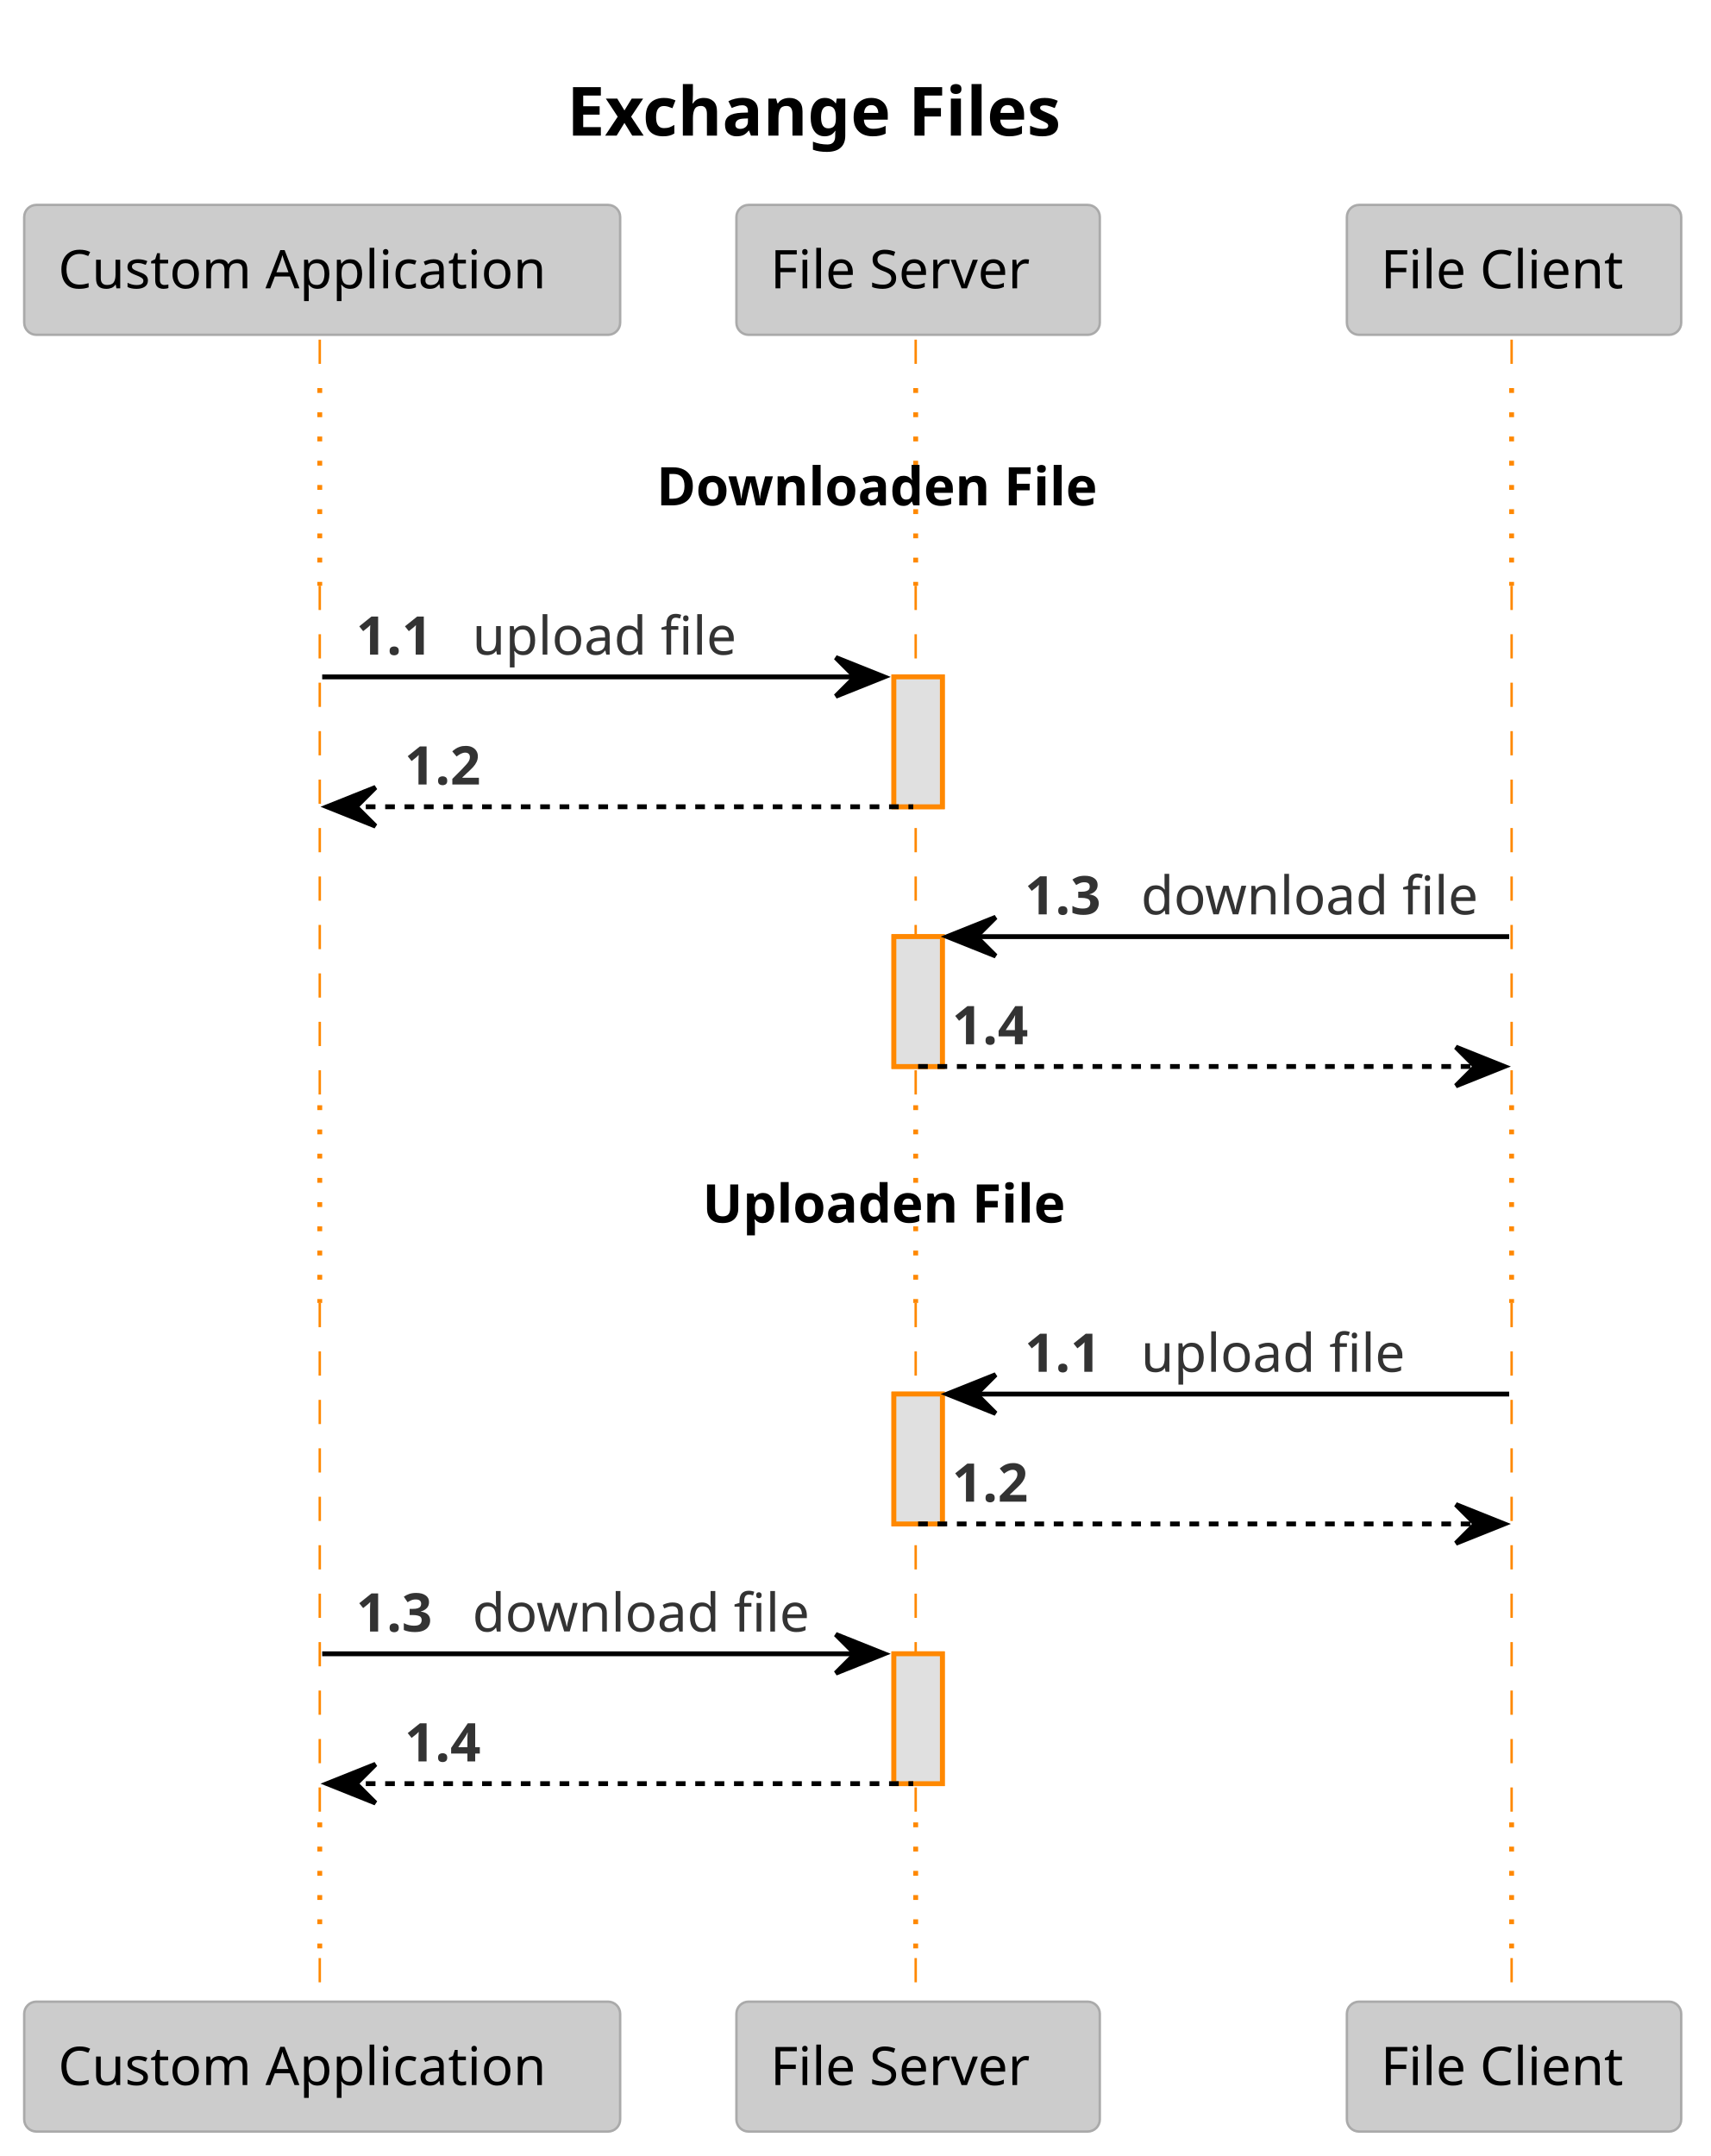
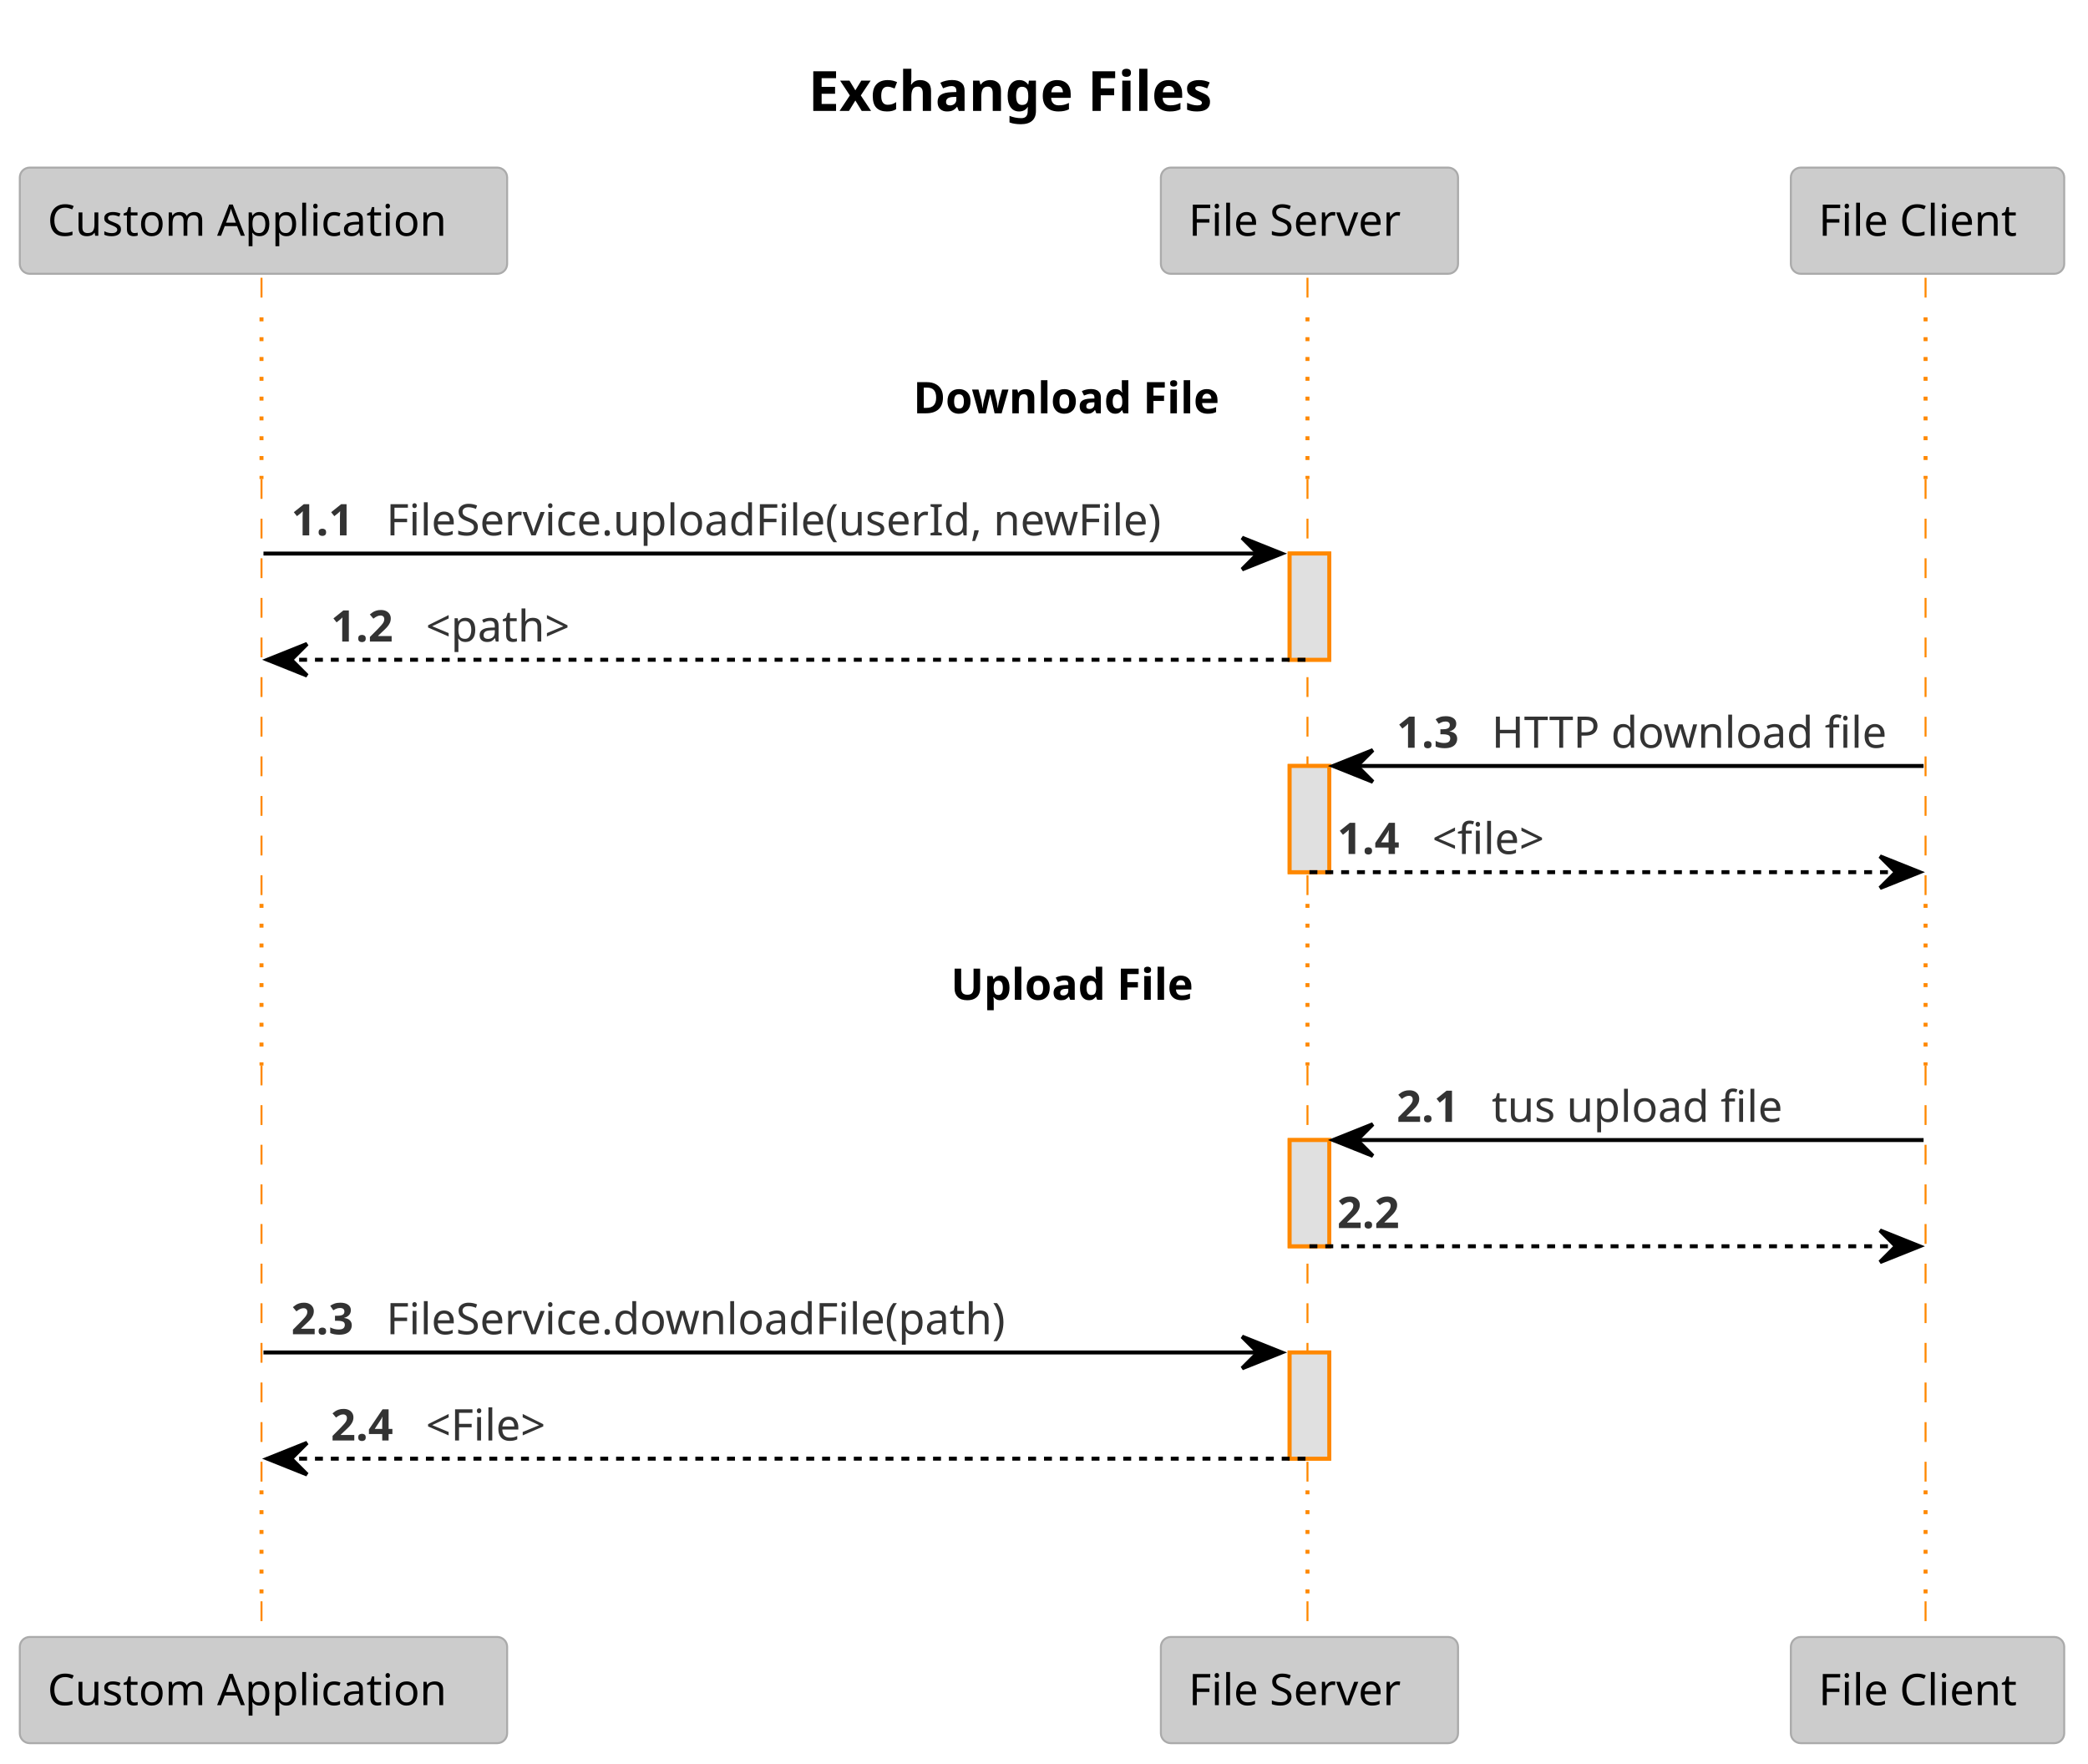
- <svg xmlns="http://www.w3.org/2000/svg" contentStyleType="text/css" height="445px" preserveAspectRatio="none" style="width:353px;height:445px;" version="1.1" viewBox="0 0 353 445" width="353px" zoomAndPan="magnify">
+ <svg xmlns="http://www.w3.org/2000/svg" contentStyleType="text/css" height="445px" preserveAspectRatio="none" style="width:527px;height:445px;" version="1.1" viewBox="0 0 527 445" width="527px" zoomAndPan="magnify">
  <defs />
  <g>
-     <text fill="#000000" font-family="sans-serif" font-size="14" font-weight="bold" lengthAdjust="spacing" textLength="117" x="117" y="27.995">Exchange Files</text>
-     <rect fill="#E0E0E0" height="26.805" style="stroke:#FF8800;stroke-width:1.0;" width="10" x="184.5" y="139.711" />
-     <rect fill="#E0E0E0" height="26.805" style="stroke:#FF8800;stroke-width:1.0;" width="10" x="184.5" y="193.32" />
-     <rect fill="#E0E0E0" height="26.805" style="stroke:#FF8800;stroke-width:1.0;" width="10" x="184.5" y="287.734" />
-     <rect fill="#E0E0E0" height="26.805" style="stroke:#FF8800;stroke-width:1.0;" width="10" x="184.5" y="341.344" />
+     <text fill="#000000" font-family="sans-serif" font-size="14" font-weight="bold" lengthAdjust="spacing" textLength="117" x="204" y="27.995">Exchange Files</text>
+     <rect fill="#E0E0E0" height="26.805" style="stroke:#FF8800;stroke-width:1.0;" width="10" x="325.5" y="139.711" />
+     <rect fill="#E0E0E0" height="26.805" style="stroke:#FF8800;stroke-width:1.0;" width="10" x="325.5" y="193.32" />
+     <rect fill="#E0E0E0" height="26.805" style="stroke:#FF8800;stroke-width:1.0;" width="10" x="325.5" y="287.734" />
+     <rect fill="#E0E0E0" height="26.805" style="stroke:#FF8800;stroke-width:1.0;" width="10" x="325.5" y="341.344" />
    <line style="stroke:#FF8800;stroke-width:0.5;stroke-dasharray:5.0,5.0;" x1="66" x2="66" y1="70.102" y2="80.102" />
    <line style="stroke:#FF8800;stroke-width:1.0;stroke-dasharray:1.0,4.0;" x1="66" x2="66" y1="80.102" y2="120.906" />
    <line style="stroke:#FF8800;stroke-width:0.5;stroke-dasharray:5.0,5.0;" x1="66" x2="66" y1="120.906" y2="228.125" />
    <line style="stroke:#FF8800;stroke-width:1.0;stroke-dasharray:1.0,4.0;" x1="66" x2="66" y1="228.125" y2="268.93" />
    <line style="stroke:#FF8800;stroke-width:0.5;stroke-dasharray:5.0,5.0;" x1="66" x2="66" y1="268.93" y2="376.148" />
    <line style="stroke:#FF8800;stroke-width:1.0;stroke-dasharray:1.0,4.0;" x1="66" x2="66" y1="376.148" y2="404.148" />
    <line style="stroke:#FF8800;stroke-width:0.5;stroke-dasharray:5.0,5.0;" x1="66" x2="66" y1="404.148" y2="414.148" />
-     <line style="stroke:#FF8800;stroke-width:0.5;stroke-dasharray:5.0,5.0;" x1="189" x2="189" y1="70.102" y2="80.102" />
-     <line style="stroke:#FF8800;stroke-width:1.0;stroke-dasharray:1.0,4.0;" x1="189" x2="189" y1="80.102" y2="120.906" />
-     <line style="stroke:#FF8800;stroke-width:0.5;stroke-dasharray:5.0,5.0;" x1="189" x2="189" y1="120.906" y2="228.125" />
-     <line style="stroke:#FF8800;stroke-width:1.0;stroke-dasharray:1.0,4.0;" x1="189" x2="189" y1="228.125" y2="268.93" />
-     <line style="stroke:#FF8800;stroke-width:0.5;stroke-dasharray:5.0,5.0;" x1="189" x2="189" y1="268.93" y2="376.148" />
-     <line style="stroke:#FF8800;stroke-width:1.0;stroke-dasharray:1.0,4.0;" x1="189" x2="189" y1="376.148" y2="404.148" />
-     <line style="stroke:#FF8800;stroke-width:0.5;stroke-dasharray:5.0,5.0;" x1="189" x2="189" y1="404.148" y2="414.148" />
-     <line style="stroke:#FF8800;stroke-width:0.5;stroke-dasharray:5.0,5.0;" x1="312" x2="312" y1="70.102" y2="80.102" />
-     <line style="stroke:#FF8800;stroke-width:1.0;stroke-dasharray:1.0,4.0;" x1="312" x2="312" y1="80.102" y2="120.906" />
-     <line style="stroke:#FF8800;stroke-width:0.5;stroke-dasharray:5.0,5.0;" x1="312" x2="312" y1="120.906" y2="228.125" />
-     <line style="stroke:#FF8800;stroke-width:1.0;stroke-dasharray:1.0,4.0;" x1="312" x2="312" y1="228.125" y2="268.93" />
-     <line style="stroke:#FF8800;stroke-width:0.5;stroke-dasharray:5.0,5.0;" x1="312" x2="312" y1="268.93" y2="376.148" />
-     <line style="stroke:#FF8800;stroke-width:1.0;stroke-dasharray:1.0,4.0;" x1="312" x2="312" y1="376.148" y2="404.148" />
-     <line style="stroke:#FF8800;stroke-width:0.5;stroke-dasharray:5.0,5.0;" x1="312" x2="312" y1="404.148" y2="414.148" />
+     <line style="stroke:#FF8800;stroke-width:0.5;stroke-dasharray:5.0,5.0;" x1="330" x2="330" y1="70.102" y2="80.102" />
+     <line style="stroke:#FF8800;stroke-width:1.0;stroke-dasharray:1.0,4.0;" x1="330" x2="330" y1="80.102" y2="120.906" />
+     <line style="stroke:#FF8800;stroke-width:0.5;stroke-dasharray:5.0,5.0;" x1="330" x2="330" y1="120.906" y2="228.125" />
+     <line style="stroke:#FF8800;stroke-width:1.0;stroke-dasharray:1.0,4.0;" x1="330" x2="330" y1="228.125" y2="268.93" />
+     <line style="stroke:#FF8800;stroke-width:0.5;stroke-dasharray:5.0,5.0;" x1="330" x2="330" y1="268.93" y2="376.148" />
+     <line style="stroke:#FF8800;stroke-width:1.0;stroke-dasharray:1.0,4.0;" x1="330" x2="330" y1="376.148" y2="404.148" />
+     <line style="stroke:#FF8800;stroke-width:0.5;stroke-dasharray:5.0,5.0;" x1="330" x2="330" y1="404.148" y2="414.148" />
+     <line style="stroke:#FF8800;stroke-width:0.5;stroke-dasharray:5.0,5.0;" x1="486" x2="486" y1="70.102" y2="80.102" />
+     <line style="stroke:#FF8800;stroke-width:1.0;stroke-dasharray:1.0,4.0;" x1="486" x2="486" y1="80.102" y2="120.906" />
+     <line style="stroke:#FF8800;stroke-width:0.5;stroke-dasharray:5.0,5.0;" x1="486" x2="486" y1="120.906" y2="228.125" />
+     <line style="stroke:#FF8800;stroke-width:1.0;stroke-dasharray:1.0,4.0;" x1="486" x2="486" y1="228.125" y2="268.93" />
+     <line style="stroke:#FF8800;stroke-width:0.5;stroke-dasharray:5.0,5.0;" x1="486" x2="486" y1="268.93" y2="376.148" />
+     <line style="stroke:#FF8800;stroke-width:1.0;stroke-dasharray:1.0,4.0;" x1="486" x2="486" y1="376.148" y2="404.148" />
+     <line style="stroke:#FF8800;stroke-width:0.5;stroke-dasharray:5.0,5.0;" x1="486" x2="486" y1="404.148" y2="414.148" />
    <rect fill="#CCCCCC" height="26.805" rx="2.5" ry="2.5" style="stroke:#AAAAAA;stroke-width:0.5;" width="123" x="5" y="42.297" />
    <text fill="#000000" font-family="Verdana" font-size="11" lengthAdjust="spacing" textLength="109" x="12" y="59.507">Custom Application</text>
    <rect fill="#CCCCCC" height="26.805" rx="2.5" ry="2.5" style="stroke:#AAAAAA;stroke-width:0.5;" width="123" x="5" y="413.148" />
    <text fill="#000000" font-family="Verdana" font-size="11" lengthAdjust="spacing" textLength="109" x="12" y="430.359">Custom Application</text>
-     <rect fill="#CCCCCC" height="26.805" rx="2.5" ry="2.5" style="stroke:#AAAAAA;stroke-width:0.5;" width="75" x="152" y="42.297" />
-     <text fill="#000000" font-family="Verdana" font-size="11" lengthAdjust="spacing" textLength="61" x="159" y="59.507">File Server</text>
-     <rect fill="#CCCCCC" height="26.805" rx="2.5" ry="2.5" style="stroke:#AAAAAA;stroke-width:0.5;" width="75" x="152" y="413.148" />
-     <text fill="#000000" font-family="Verdana" font-size="11" lengthAdjust="spacing" textLength="61" x="159" y="430.359">File Server</text>
-     <rect fill="#CCCCCC" height="26.805" rx="2.5" ry="2.5" style="stroke:#AAAAAA;stroke-width:0.5;" width="69" x="278" y="42.297" />
-     <text fill="#000000" font-family="Verdana" font-size="11" lengthAdjust="spacing" textLength="55" x="285" y="59.507">File Client</text>
-     <rect fill="#CCCCCC" height="26.805" rx="2.5" ry="2.5" style="stroke:#AAAAAA;stroke-width:0.5;" width="69" x="278" y="413.148" />
-     <text fill="#000000" font-family="Verdana" font-size="11" lengthAdjust="spacing" textLength="55" x="285" y="430.359">File Client</text>
-     <rect fill="#E0E0E0" height="26.805" style="stroke:#FF8800;stroke-width:1.0;" width="10" x="184.5" y="139.711" />
-     <rect fill="#E0E0E0" height="26.805" style="stroke:#FF8800;stroke-width:1.0;" width="10" x="184.5" y="193.32" />
-     <rect fill="#E0E0E0" height="26.805" style="stroke:#FF8800;stroke-width:1.0;" width="10" x="184.5" y="287.734" />
-     <rect fill="#E0E0E0" height="26.805" style="stroke:#FF8800;stroke-width:1.0;" width="10" x="184.5" y="341.344" />
-     <text fill="#000000" font-family="sans-serif" font-size="11" lengthAdjust="spacing" textLength="4" x="131.5" y="104.312"> </text>
-     <text fill="#000000" font-family="sans-serif" font-size="11" font-weight="bold" lengthAdjust="spacing" textLength="108" x="135.5" y="104.312">Downloaden File</text>
-     <polygon fill="#000000" points="172.5,135.711,182.5,139.711,172.5,143.711,176.5,139.711" style="stroke:#000000;stroke-width:1.0;" />
-     <line style="stroke:#000000;stroke-width:1.0;" x1="66.5" x2="178.5" y1="139.711" y2="139.711" />
+     <rect fill="#CCCCCC" height="26.805" rx="2.5" ry="2.5" style="stroke:#AAAAAA;stroke-width:0.5;" width="75" x="293" y="42.297" />
+     <text fill="#000000" font-family="Verdana" font-size="11" lengthAdjust="spacing" textLength="61" x="300" y="59.507">File Server</text>
+     <rect fill="#CCCCCC" height="26.805" rx="2.5" ry="2.5" style="stroke:#AAAAAA;stroke-width:0.5;" width="75" x="293" y="413.148" />
+     <text fill="#000000" font-family="Verdana" font-size="11" lengthAdjust="spacing" textLength="61" x="300" y="430.359">File Server</text>
+     <rect fill="#CCCCCC" height="26.805" rx="2.5" ry="2.5" style="stroke:#AAAAAA;stroke-width:0.5;" width="69" x="452" y="42.297" />
+     <text fill="#000000" font-family="Verdana" font-size="11" lengthAdjust="spacing" textLength="55" x="459" y="59.507">File Client</text>
+     <rect fill="#CCCCCC" height="26.805" rx="2.5" ry="2.5" style="stroke:#AAAAAA;stroke-width:0.5;" width="69" x="452" y="413.148" />
+     <text fill="#000000" font-family="Verdana" font-size="11" lengthAdjust="spacing" textLength="55" x="459" y="430.359">File Client</text>
+     <rect fill="#E0E0E0" height="26.805" style="stroke:#FF8800;stroke-width:1.0;" width="10" x="325.5" y="139.711" />
+     <rect fill="#E0E0E0" height="26.805" style="stroke:#FF8800;stroke-width:1.0;" width="10" x="325.5" y="193.32" />
+     <rect fill="#E0E0E0" height="26.805" style="stroke:#FF8800;stroke-width:1.0;" width="10" x="325.5" y="287.734" />
+     <rect fill="#E0E0E0" height="26.805" style="stroke:#FF8800;stroke-width:1.0;" width="10" x="325.5" y="341.344" />
+     <text fill="#000000" font-family="sans-serif" font-size="11" lengthAdjust="spacing" textLength="4" x="226.5" y="104.312"> </text>
+     <text fill="#000000" font-family="sans-serif" font-size="11" font-weight="bold" lengthAdjust="spacing" textLength="92" x="230.5" y="104.312">Download File</text>
+     <polygon fill="#000000" points="313.5,135.711,323.5,139.711,313.5,143.711,317.5,139.711" style="stroke:#000000;stroke-width:1.0;" />
+     <line style="stroke:#000000;stroke-width:1.0;" x1="66.5" x2="319.5" y1="139.711" y2="139.711" />
    <text fill="#333333" font-family="Verdana" font-size="11" font-weight="bold" lengthAdjust="spacing" textLength="20" x="73.5" y="135.117">1.1</text>
-     <text fill="#333333" font-family="Verdana" font-size="11" lengthAdjust="spacing" textLength="59" x="97.5" y="135.117">upload file</text>
+     <text fill="#333333" font-family="Verdana" font-size="11" lengthAdjust="spacing" textLength="216" x="97.5" y="135.117">FileService.uploadFile(userId, newFile)</text>
    <polygon fill="#000000" points="77.5,162.516,67.5,166.516,77.5,170.516,73.5,166.516" style="stroke:#000000;stroke-width:1.0;" />
-     <line style="stroke:#000000;stroke-width:1.0;stroke-dasharray:2.0,2.0;" x1="71.5" x2="188.5" y1="166.516" y2="166.516" />
+     <line style="stroke:#000000;stroke-width:1.0;stroke-dasharray:2.0,2.0;" x1="71.5" x2="329.5" y1="166.516" y2="166.516" />
    <text fill="#333333" font-family="Verdana" font-size="11" font-weight="bold" lengthAdjust="spacing" textLength="20" x="83.5" y="161.921">1.2</text>
-     <text fill="#333333" font-family="Verdana" font-size="11" lengthAdjust="spacing" textLength="4" x="107.5" y="161.921"> </text>
-     <polygon fill="#000000" points="205.5,189.32,195.5,193.32,205.5,197.32,201.5,193.32" style="stroke:#000000;stroke-width:1.0;" />
-     <line style="stroke:#000000;stroke-width:1.0;" x1="199.5" x2="311.5" y1="193.32" y2="193.32" />
-     <text fill="#333333" font-family="Verdana" font-size="11" font-weight="bold" lengthAdjust="spacing" textLength="20" x="211.5" y="188.726">1.3</text>
-     <text fill="#333333" font-family="Verdana" font-size="11" lengthAdjust="spacing" textLength="75" x="235.5" y="188.726">download file</text>
-     <polygon fill="#000000" points="300.5,216.125,310.5,220.125,300.5,224.125,304.5,220.125" style="stroke:#000000;stroke-width:1.0;" />
-     <line style="stroke:#000000;stroke-width:1.0;stroke-dasharray:2.0,2.0;" x1="189.5" x2="306.5" y1="220.125" y2="220.125" />
-     <text fill="#333333" font-family="Verdana" font-size="11" font-weight="bold" lengthAdjust="spacing" textLength="20" x="196.5" y="215.531">1.4</text>
-     <text fill="#333333" font-family="Verdana" font-size="11" lengthAdjust="spacing" textLength="4" x="220.5" y="215.531"> </text>
-     <text fill="#000000" font-family="sans-serif" font-size="11" lengthAdjust="spacing" textLength="4" x="141" y="252.335"> </text>
-     <text fill="#000000" font-family="sans-serif" font-size="11" font-weight="bold" lengthAdjust="spacing" textLength="89" x="145" y="252.335">Uploaden File</text>
-     <polygon fill="#000000" points="205.5,283.734,195.5,287.734,205.5,291.734,201.5,287.734" style="stroke:#000000;stroke-width:1.0;" />
-     <line style="stroke:#000000;stroke-width:1.0;" x1="199.5" x2="311.5" y1="287.734" y2="287.734" />
-     <text fill="#333333" font-family="Verdana" font-size="11" font-weight="bold" lengthAdjust="spacing" textLength="20" x="211.5" y="283.14">1.1</text>
-     <text fill="#333333" font-family="Verdana" font-size="11" lengthAdjust="spacing" textLength="59" x="235.5" y="283.14">upload file</text>
-     <polygon fill="#000000" points="300.5,310.539,310.5,314.539,300.5,318.539,304.5,314.539" style="stroke:#000000;stroke-width:1.0;" />
-     <line style="stroke:#000000;stroke-width:1.0;stroke-dasharray:2.0,2.0;" x1="189.5" x2="306.5" y1="314.539" y2="314.539" />
-     <text fill="#333333" font-family="Verdana" font-size="11" font-weight="bold" lengthAdjust="spacing" textLength="20" x="196.5" y="309.945">1.2</text>
-     <text fill="#333333" font-family="Verdana" font-size="11" lengthAdjust="spacing" textLength="4" x="220.5" y="309.945"> </text>
-     <polygon fill="#000000" points="172.5,337.344,182.5,341.344,172.5,345.344,176.5,341.344" style="stroke:#000000;stroke-width:1.0;" />
-     <line style="stroke:#000000;stroke-width:1.0;" x1="66.5" x2="178.5" y1="341.344" y2="341.344" />
-     <text fill="#333333" font-family="Verdana" font-size="11" font-weight="bold" lengthAdjust="spacing" textLength="20" x="73.5" y="336.75">1.3</text>
-     <text fill="#333333" font-family="Verdana" font-size="11" lengthAdjust="spacing" textLength="75" x="97.5" y="336.75">download file</text>
+     <text fill="#333333" font-family="Verdana" font-size="11" lengthAdjust="spacing" textLength="43" x="107.5" y="161.921">&lt;path&gt;</text>
+     <polygon fill="#000000" points="346.5,189.32,336.5,193.32,346.5,197.32,342.5,193.32" style="stroke:#000000;stroke-width:1.0;" />
+     <line style="stroke:#000000;stroke-width:1.0;" x1="340.5" x2="485.5" y1="193.32" y2="193.32" />
+     <text fill="#333333" font-family="Verdana" font-size="11" font-weight="bold" lengthAdjust="spacing" textLength="20" x="352.5" y="188.726">1.3</text>
+     <text fill="#333333" font-family="Verdana" font-size="11" lengthAdjust="spacing" textLength="108" x="376.5" y="188.726">HTTP download file</text>
+     <polygon fill="#000000" points="474.5,216.125,484.5,220.125,474.5,224.125,478.5,220.125" style="stroke:#000000;stroke-width:1.0;" />
+     <line style="stroke:#000000;stroke-width:1.0;stroke-dasharray:2.0,2.0;" x1="330.5" x2="480.5" y1="220.125" y2="220.125" />
+     <text fill="#333333" font-family="Verdana" font-size="11" font-weight="bold" lengthAdjust="spacing" textLength="20" x="337.5" y="215.531">1.4</text>
+     <text fill="#333333" font-family="Verdana" font-size="11" lengthAdjust="spacing" textLength="35" x="361.5" y="215.531">&lt;file&gt;</text>
+     <text fill="#000000" font-family="sans-serif" font-size="11" lengthAdjust="spacing" textLength="4" x="236" y="252.335"> </text>
+     <text fill="#000000" font-family="sans-serif" font-size="11" font-weight="bold" lengthAdjust="spacing" textLength="73" x="240" y="252.335">Upload File</text>
+     <polygon fill="#000000" points="346.5,283.734,336.5,287.734,346.5,291.734,342.5,287.734" style="stroke:#000000;stroke-width:1.0;" />
+     <line style="stroke:#000000;stroke-width:1.0;" x1="340.5" x2="485.5" y1="287.734" y2="287.734" />
+     <text fill="#333333" font-family="Verdana" font-size="11" font-weight="bold" lengthAdjust="spacing" textLength="20" x="352.5" y="283.14">2.1</text>
+     <text fill="#333333" font-family="Verdana" font-size="11" lengthAdjust="spacing" textLength="81" x="376.5" y="283.14">tus upload file</text>
+     <polygon fill="#000000" points="474.5,310.539,484.5,314.539,474.5,318.539,478.5,314.539" style="stroke:#000000;stroke-width:1.0;" />
+     <line style="stroke:#000000;stroke-width:1.0;stroke-dasharray:2.0,2.0;" x1="330.5" x2="480.5" y1="314.539" y2="314.539" />
+     <text fill="#333333" font-family="Verdana" font-size="11" font-weight="bold" lengthAdjust="spacing" textLength="20" x="337.5" y="309.945">2.2</text>
+     <text fill="#333333" font-family="Verdana" font-size="11" lengthAdjust="spacing" textLength="4" x="361.5" y="309.945"> </text>
+     <polygon fill="#000000" points="313.5,337.344,323.5,341.344,313.5,345.344,317.5,341.344" style="stroke:#000000;stroke-width:1.0;" />
+     <line style="stroke:#000000;stroke-width:1.0;" x1="66.5" x2="319.5" y1="341.344" y2="341.344" />
+     <text fill="#333333" font-family="Verdana" font-size="11" font-weight="bold" lengthAdjust="spacing" textLength="20" x="73.5" y="336.75">2.3</text>
+     <text fill="#333333" font-family="Verdana" font-size="11" lengthAdjust="spacing" textLength="171" x="97.5" y="336.75">FileService.downloadFile(path)</text>
    <polygon fill="#000000" points="77.5,364.148,67.5,368.148,77.5,372.148,73.5,368.148" style="stroke:#000000;stroke-width:1.0;" />
-     <line style="stroke:#000000;stroke-width:1.0;stroke-dasharray:2.0,2.0;" x1="71.5" x2="188.5" y1="368.148" y2="368.148" />
-     <text fill="#333333" font-family="Verdana" font-size="11" font-weight="bold" lengthAdjust="spacing" textLength="20" x="83.5" y="363.554">1.4</text>
-     <text fill="#333333" font-family="Verdana" font-size="11" lengthAdjust="spacing" textLength="4" x="107.5" y="363.554"> </text>
+     <line style="stroke:#000000;stroke-width:1.0;stroke-dasharray:2.0,2.0;" x1="71.5" x2="329.5" y1="368.148" y2="368.148" />
+     <text fill="#333333" font-family="Verdana" font-size="11" font-weight="bold" lengthAdjust="spacing" textLength="20" x="83.5" y="363.554">2.4</text>
+     <text fill="#333333" font-family="Verdana" font-size="11" lengthAdjust="spacing" textLength="37" x="107.5" y="363.554">&lt;File&gt;</text>
  </g>
</svg>
